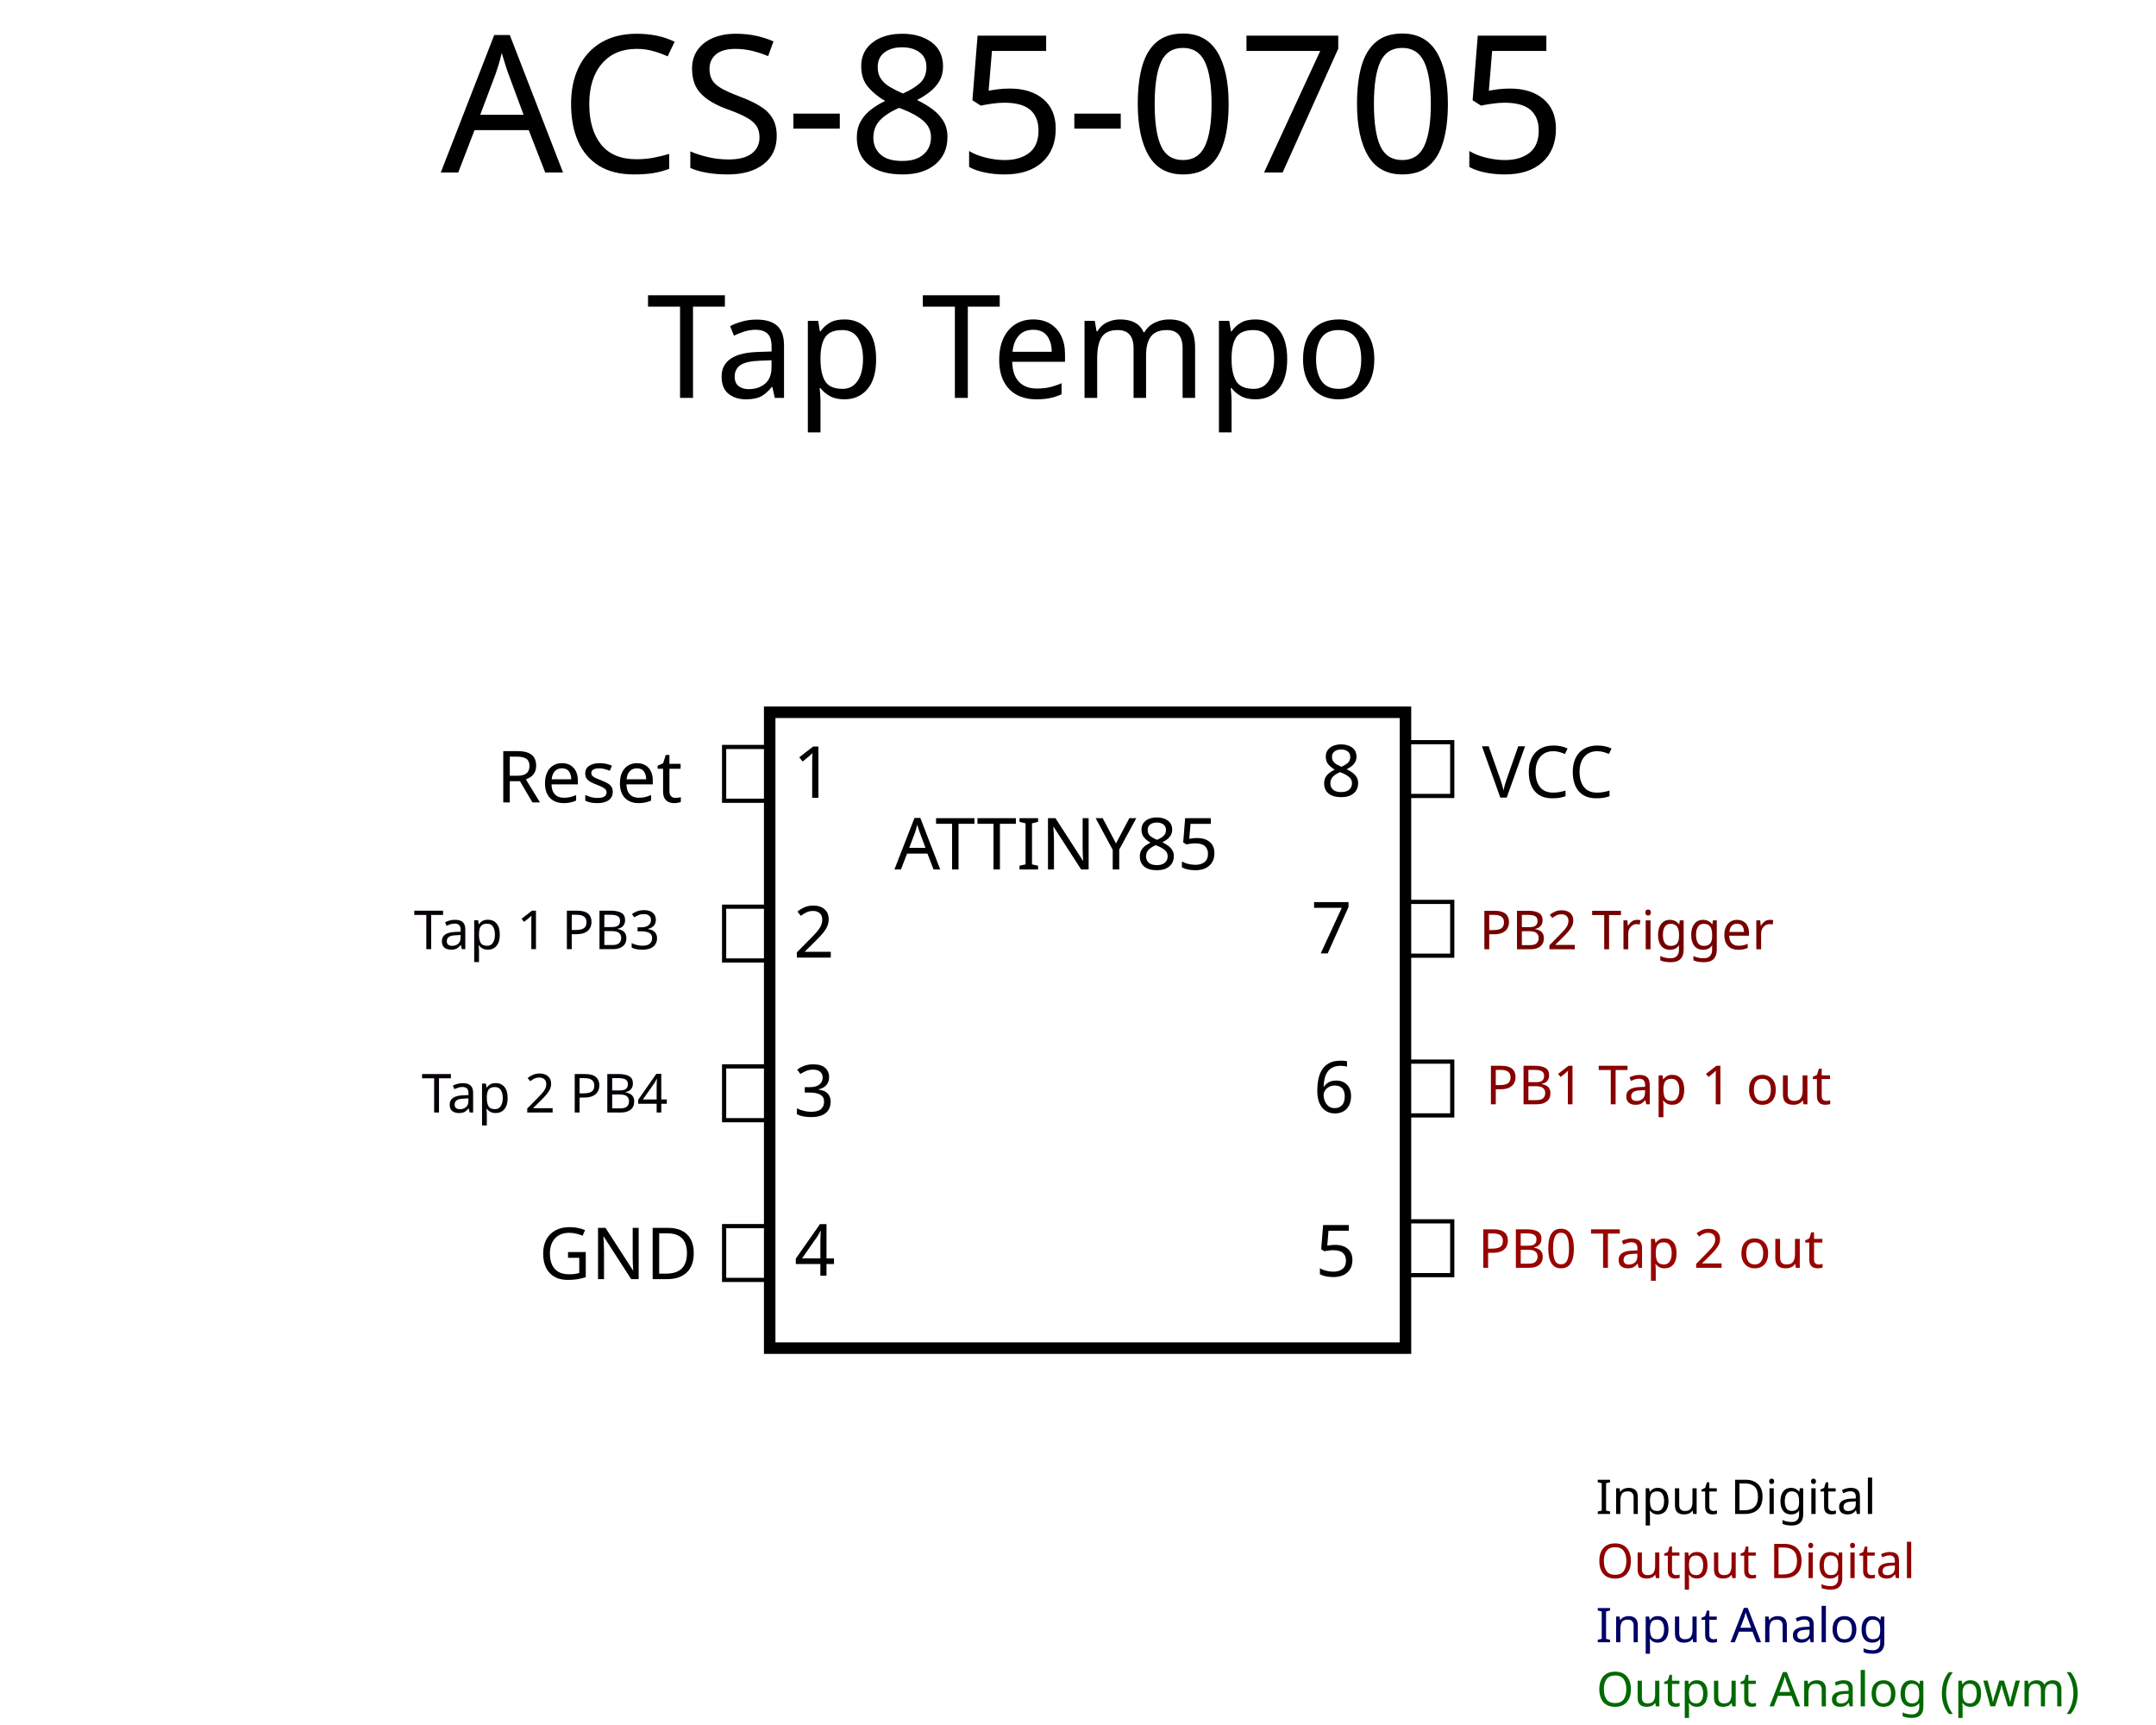
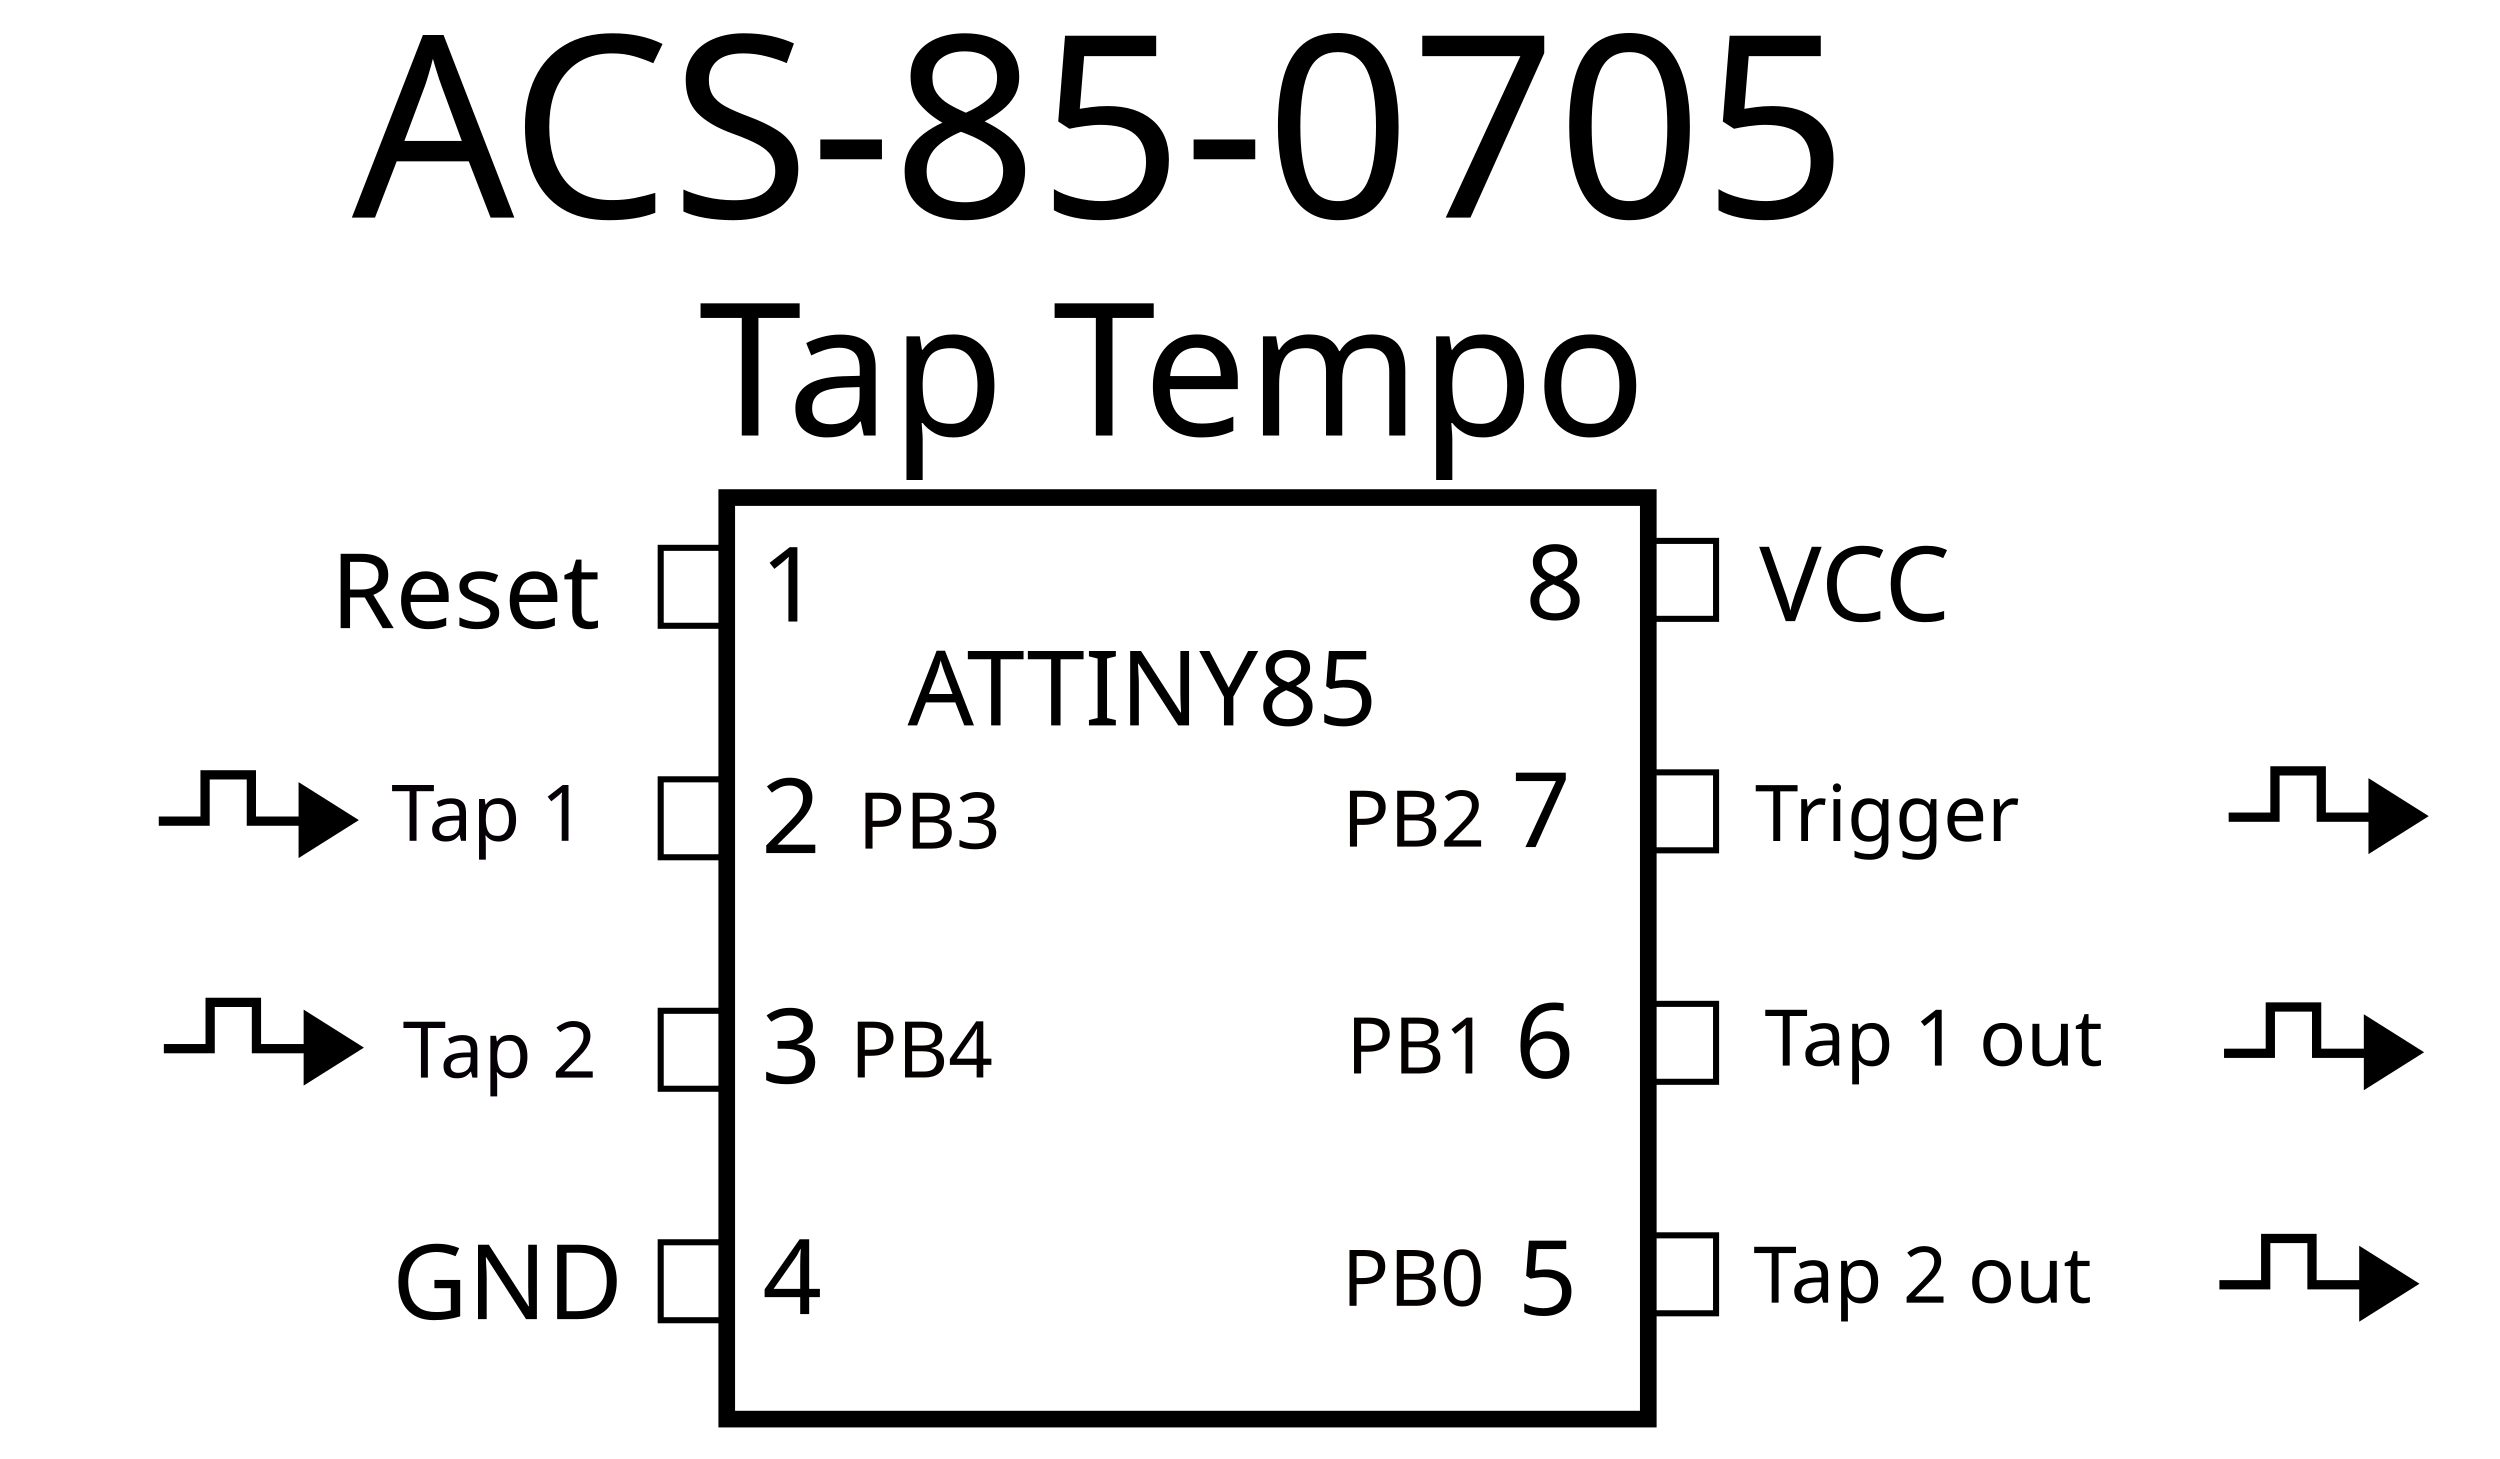
- <svg xmlns="http://www.w3.org/2000/svg" width="5in" height="4in" viewBox="0 0 450 360" id="svg2" version="1.1">
+ <svg xmlns="http://www.w3.org/2000/svg" width="3in" height="1.75in" viewBox="0 0 270 157.5" id="svg2" version="1.1">
  <defs id="defs4" />
-   <g id="layer1" transform="translate(0,-692.3622)">
-     <rect style="fill:none;fill-rule:evenodd;stroke:#000000;stroke-width:2.398;stroke-linecap:butt;stroke-linejoin:miter;stroke-miterlimit:4;stroke-dasharray:none;stroke-opacity:1" id="rect3344" width="132.702" height="132.702" x="160.649" y="841.011" />
-     <text xml:space="preserve" style="font-style:normal;font-weight:normal;font-size:40px;line-height:125%;font-family:sans-serif;letter-spacing:0px;word-spacing:0px;fill:#000000;fill-opacity:1;stroke:none;stroke-width:1px;stroke-linecap:butt;stroke-linejoin:miter;stroke-opacity:1" x="165.49" y="858.862" id="text4146">
-       <tspan id="tspan4148" x="165.49" y="858.862" style="font-size:15px">1</tspan>
+   <g id="layer1" transform="translate(0,-894.8622)">
+     <rect style="fill:none;fill-rule:evenodd;stroke:#000000;stroke-width:1.798;stroke-linecap:butt;stroke-linejoin:miter;stroke-miterlimit:4;stroke-dasharray:none;stroke-opacity:1" id="rect3344" width="99.527" height="99.527" x="78.488" y="948.599" />
+     <text xml:space="preserve" style="font-style:normal;font-weight:normal;font-size:30px;line-height:125%;font-family:sans-serif;letter-spacing:0px;word-spacing:0px;fill:#000000;fill-opacity:1;stroke:none;stroke-width:1px;stroke-linecap:butt;stroke-linejoin:miter;stroke-opacity:1" x="82.119" y="961.987" id="text4146">
+       <tspan id="tspan4148" x="82.119" y="961.987" style="font-size:11.25px">1</tspan>
    </text>
-     <text xml:space="preserve" style="font-style:normal;font-weight:normal;font-size:40px;line-height:125%;font-family:sans-serif;letter-spacing:0px;word-spacing:0px;fill:#000000;fill-opacity:1;stroke:none;stroke-width:1px;stroke-linecap:butt;stroke-linejoin:miter;stroke-opacity:1" x="165.607" y="892.206" id="text4146-0">
-       <tspan id="tspan4148-1" x="165.607" y="892.206" style="font-size:15px">2</tspan>
+     <text xml:space="preserve" style="font-style:normal;font-weight:normal;font-size:30px;line-height:125%;font-family:sans-serif;letter-spacing:0px;word-spacing:0px;fill:#000000;fill-opacity:1;stroke:none;stroke-width:1px;stroke-linecap:butt;stroke-linejoin:miter;stroke-opacity:1" x="82.207" y="986.995" id="text4146-0">
+       <tspan id="tspan4148-1" x="82.207" y="986.995" style="font-size:11.25px">2</tspan>
    </text>
-     <text xml:space="preserve" style="font-style:normal;font-weight:normal;font-size:40px;line-height:125%;font-family:sans-serif;letter-spacing:0px;word-spacing:0px;fill:#000000;fill-opacity:1;stroke:none;stroke-width:1px;stroke-linecap:butt;stroke-linejoin:miter;stroke-opacity:1" x="165.662" y="925.34" id="text4146-7">
-       <tspan id="tspan4148-4" x="165.662" y="925.34" style="font-size:15px">3</tspan>
+     <text xml:space="preserve" style="font-style:normal;font-weight:normal;font-size:30px;line-height:125%;font-family:sans-serif;letter-spacing:0px;word-spacing:0px;fill:#000000;fill-opacity:1;stroke:none;stroke-width:1px;stroke-linecap:butt;stroke-linejoin:miter;stroke-opacity:1" x="82.248" y="1011.846" id="text4146-7">
+       <tspan id="tspan4148-4" x="82.248" y="1011.846" style="font-size:11.25px">3</tspan>
    </text>
-     <text xml:space="preserve" style="font-style:normal;font-weight:normal;font-size:40px;line-height:125%;font-family:sans-serif;letter-spacing:0px;word-spacing:0px;fill:#000000;fill-opacity:1;stroke:none;stroke-width:1px;stroke-linecap:butt;stroke-linejoin:miter;stroke-opacity:1" x="165.79" y="958.589" id="text4146-9">
-       <tspan id="tspan4148-8" x="165.79" y="958.589" style="font-size:15px">4</tspan>
+     <text xml:space="preserve" style="font-style:normal;font-weight:normal;font-size:30px;line-height:125%;font-family:sans-serif;letter-spacing:0px;word-spacing:0px;fill:#000000;fill-opacity:1;stroke:none;stroke-width:1px;stroke-linecap:butt;stroke-linejoin:miter;stroke-opacity:1" x="82.344" y="1036.782" id="text4146-9">
+       <tspan id="tspan4148-8" x="82.344" y="1036.782" style="font-size:11.25px">4</tspan>
    </text>
-     <text xml:space="preserve" style="font-style:normal;font-weight:normal;font-size:40px;line-height:125%;font-family:sans-serif;letter-spacing:0px;word-spacing:0px;fill:#000000;fill-opacity:1;stroke:none;stroke-width:1px;stroke-linecap:butt;stroke-linejoin:miter;stroke-opacity:1" x="274.556" y="958.723" id="text4146-1">
-       <tspan id="tspan4148-2" x="274.556" y="958.723" style="font-size:15px">5</tspan>
+     <text xml:space="preserve" style="font-style:normal;font-weight:normal;font-size:30px;line-height:125%;font-family:sans-serif;letter-spacing:0px;word-spacing:0px;fill:#000000;fill-opacity:1;stroke:none;stroke-width:1px;stroke-linecap:butt;stroke-linejoin:miter;stroke-opacity:1" x="163.918" y="1036.883" id="text4146-1">
+       <tspan id="tspan4148-2" x="163.918" y="1036.883" style="font-size:11.25px">5</tspan>
    </text>
-     <text xml:space="preserve" style="font-style:normal;font-weight:normal;font-size:40px;line-height:125%;font-family:sans-serif;letter-spacing:0px;word-spacing:0px;fill:#000000;fill-opacity:1;stroke:none;stroke-width:1px;stroke-linecap:butt;stroke-linejoin:miter;stroke-opacity:1" x="274.114" y="924.574" id="text4146-2">
-       <tspan id="tspan4148-7" x="274.114" y="924.574" style="font-size:15px">6</tspan>
+     <text xml:space="preserve" style="font-style:normal;font-weight:normal;font-size:30px;line-height:125%;font-family:sans-serif;letter-spacing:0px;word-spacing:0px;fill:#000000;fill-opacity:1;stroke:none;stroke-width:1px;stroke-linecap:butt;stroke-linejoin:miter;stroke-opacity:1" x="163.587" y="1011.271" id="text4146-2">
+       <tspan id="tspan4148-7" x="163.587" y="1011.271" style="font-size:11.25px">6</tspan>
    </text>
-     <text xml:space="preserve" style="font-style:normal;font-weight:normal;font-size:40px;line-height:125%;font-family:sans-serif;letter-spacing:0px;word-spacing:0px;fill:#000000;fill-opacity:1;stroke:none;stroke-width:1px;stroke-linecap:butt;stroke-linejoin:miter;stroke-opacity:1" x="273.618" y="891.333" id="text4146-8">
-       <tspan id="tspan4148-3" x="273.618" y="891.333" style="font-size:15px">7</tspan>
+     <text xml:space="preserve" style="font-style:normal;font-weight:normal;font-size:30px;line-height:125%;font-family:sans-serif;letter-spacing:0px;word-spacing:0px;fill:#000000;fill-opacity:1;stroke:none;stroke-width:1px;stroke-linecap:butt;stroke-linejoin:miter;stroke-opacity:1" x="163.215" y="986.341" id="text4146-8">
+       <tspan id="tspan4148-3" x="163.215" y="986.341" style="font-size:11.25px">7</tspan>
    </text>
-     <text xml:space="preserve" style="font-style:normal;font-weight:normal;font-size:40px;line-height:125%;font-family:sans-serif;letter-spacing:0px;word-spacing:0px;fill:#000000;fill-opacity:1;stroke:none;stroke-width:1px;stroke-linecap:butt;stroke-linejoin:miter;stroke-opacity:1" x="275.64" y="858.569" id="text4146-8-5">
-       <tspan id="tspan4148-3-6" x="275.64" y="858.569" style="font-size:15px">8</tspan>
+     <text xml:space="preserve" style="font-style:normal;font-weight:normal;font-size:30px;line-height:125%;font-family:sans-serif;letter-spacing:0px;word-spacing:0px;fill:#000000;fill-opacity:1;stroke:none;stroke-width:1px;stroke-linecap:butt;stroke-linejoin:miter;stroke-opacity:1" x="164.732" y="961.767" id="text4146-8-5">
+       <tspan id="tspan4148-3-6" x="164.732" y="961.767" style="font-size:11.25px">8</tspan>
    </text>
-     <text xml:space="preserve" style="font-style:normal;font-weight:normal;font-size:40px;line-height:125%;font-family:sans-serif;letter-spacing:0px;word-spacing:0px;fill:#000000;fill-opacity:1;stroke:none;stroke-width:1px;stroke-linecap:butt;stroke-linejoin:miter;stroke-opacity:1" x="92" y="728.362" id="text4262">
-       <tspan id="tspan4264" x="92" y="728.362">ACS-85-0705</tspan>
+     <text xml:space="preserve" style="font-style:normal;font-weight:normal;font-size:40px;line-height:125%;font-family:sans-serif;letter-spacing:0px;word-spacing:0px;fill:#000000;fill-opacity:1;stroke:none;stroke-width:1px;stroke-linecap:butt;stroke-linejoin:miter;stroke-opacity:1" x="38" y="918.362" id="text4262">
+       <tspan id="tspan4264" x="38" y="918.362" style="font-size:27.5px">ACS-85-0705</tspan>
    </text>
-     <rect style="fill:none;fill-opacity:1;stroke:#000000;stroke-width:0.875;stroke-miterlimit:4;stroke-dasharray:none;stroke-opacity:1" id="rect4266" width="10.225" height="11.225" x="151.137" y="848.25" />
-     <rect style="fill:none;fill-opacity:1;stroke:#000000;stroke-width:0.875;stroke-miterlimit:4;stroke-dasharray:none;stroke-opacity:1" id="rect4266-7-9-4" width="10.225" height="11.225" x="151.137" y="948.25" />
-     <rect style="fill:none;fill-opacity:1;stroke:#000000;stroke-width:0.875;stroke-miterlimit:4;stroke-dasharray:none;stroke-opacity:1" id="rect4266-7-9-45" width="10.225" height="11.225" x="151.137" y="914.916" />
-     <rect style="fill:none;fill-opacity:1;stroke:#000000;stroke-width:0.875;stroke-miterlimit:4;stroke-dasharray:none;stroke-opacity:1" id="rect4266-7-9-5" width="10.225" height="11.225" x="151.137" y="881.583" />
-     <rect style="fill:none;fill-opacity:1;stroke:#000000;stroke-width:0.875;stroke-miterlimit:4;stroke-dasharray:none;stroke-opacity:1" id="rect4266-5" width="10.225" height="11.225" x="292.887" y="847.25" />
-     <rect style="fill:none;fill-opacity:1;stroke:#000000;stroke-width:0.875;stroke-miterlimit:4;stroke-dasharray:none;stroke-opacity:1" id="rect4266-7-9-4-4" width="10.225" height="11.225" x="292.887" y="947.25" />
-     <rect style="fill:none;fill-opacity:1;stroke:#000000;stroke-width:0.875;stroke-miterlimit:4;stroke-dasharray:none;stroke-opacity:1" id="rect4266-7-9-45-1" width="10.225" height="11.225" x="292.887" y="913.916" />
-     <rect style="fill:none;fill-opacity:1;stroke:#000000;stroke-width:0.875;stroke-miterlimit:4;stroke-dasharray:none;stroke-opacity:1" id="rect4266-7-9-5-8" width="10.225" height="11.225" x="292.887" y="880.583" />
-     <text xml:space="preserve" style="font-style:normal;font-weight:normal;font-size:40px;line-height:125%;font-family:sans-serif;letter-spacing:0px;word-spacing:0px;fill:#000000;fill-opacity:1;stroke:none;stroke-width:1px;stroke-linecap:butt;stroke-linejoin:miter;stroke-opacity:1" x="186.684" y="873.815" id="text4146-7-22">
-       <tspan id="tspan4148-4-3" x="186.684" y="873.815" style="font-size:15px">ATTINY85</tspan>
+     <rect style="fill:none;fill-opacity:1;stroke:#000000;stroke-width:0.656;stroke-miterlimit:4;stroke-dasharray:none;stroke-opacity:1" id="rect4266" width="7.669" height="8.419" x="71.355" y="954.028" />
+     <rect style="fill:none;fill-opacity:1;stroke:#000000;stroke-width:0.656;stroke-miterlimit:4;stroke-dasharray:none;stroke-opacity:1" id="rect4266-7-9-4" width="7.669" height="8.419" x="71.355" y="1029.028" />
+     <rect style="fill:none;fill-opacity:1;stroke:#000000;stroke-width:0.656;stroke-miterlimit:4;stroke-dasharray:none;stroke-opacity:1" id="rect4266-7-9-45" width="7.669" height="8.419" x="71.355" y="1004.028" />
+     <rect style="fill:none;fill-opacity:1;stroke:#000000;stroke-width:0.656;stroke-miterlimit:4;stroke-dasharray:none;stroke-opacity:1" id="rect4266-7-9-5" width="7.669" height="8.419" x="71.355" y="979.028" />
+     <rect style="fill:none;fill-opacity:1;stroke:#000000;stroke-width:0.656;stroke-miterlimit:4;stroke-dasharray:none;stroke-opacity:1" id="rect4266-5" width="7.669" height="8.419" x="177.667" y="953.278" />
+     <rect style="fill:none;fill-opacity:1;stroke:#000000;stroke-width:0.656;stroke-miterlimit:4;stroke-dasharray:none;stroke-opacity:1" id="rect4266-7-9-4-4" width="7.669" height="8.419" x="177.667" y="1028.278" />
+     <rect style="fill:none;fill-opacity:1;stroke:#000000;stroke-width:0.656;stroke-miterlimit:4;stroke-dasharray:none;stroke-opacity:1" id="rect4266-7-9-45-1" width="7.669" height="8.419" x="177.667" y="1003.278" />
+     <rect style="fill:none;fill-opacity:1;stroke:#000000;stroke-width:0.656;stroke-miterlimit:4;stroke-dasharray:none;stroke-opacity:1" id="rect4266-7-9-5-8" width="7.669" height="8.419" x="177.667" y="978.278" />
+     <text xml:space="preserve" style="font-style:normal;font-weight:normal;font-size:30px;line-height:125%;font-family:sans-serif;letter-spacing:0px;word-spacing:0px;fill:#000000;fill-opacity:1;stroke:none;stroke-width:1px;stroke-linecap:butt;stroke-linejoin:miter;stroke-opacity:1" x="98.015" y="973.202" id="text4146-7-22">
+       <tspan id="tspan4148-4-3" x="98.015" y="973.202" style="font-size:11.25px">ATTINY85</tspan>
    </text>
-     <text xml:space="preserve" style="font-style:normal;font-weight:normal;font-size:40px;line-height:125%;font-family:sans-serif;letter-spacing:0px;word-spacing:0px;fill:#000000;fill-opacity:1;stroke:none;stroke-width:1px;stroke-linecap:butt;stroke-linejoin:miter;stroke-opacity:1" x="112.45" y="959.315" id="text4146-7-22-4">
-       <tspan id="tspan4148-4-3-8" x="112.45" y="959.315" style="font-size:15px">GND</tspan>
+     <text xml:space="preserve" style="font-style:normal;font-weight:normal;font-size:30px;line-height:125%;font-family:sans-serif;letter-spacing:0px;word-spacing:0px;fill:#000000;fill-opacity:1;stroke:none;stroke-width:1px;stroke-linecap:butt;stroke-linejoin:miter;stroke-opacity:1" x="42.339" y="1037.327" id="text4146-7-22-4">
+       <tspan id="tspan4148-4-3-8" x="42.339" y="1037.327" style="font-size:11.25px">GND</tspan>
    </text>
-     <text xml:space="preserve" style="font-style:normal;font-weight:normal;font-size:40px;line-height:125%;font-family:sans-serif;letter-spacing:0px;word-spacing:0px;fill:#000000;fill-opacity:1;stroke:none;stroke-width:1px;stroke-linecap:butt;stroke-linejoin:miter;stroke-opacity:1" x="309.314" y="858.808" id="text4146-7-22-4-9">
-       <tspan id="tspan4148-4-3-8-0" x="309.314" y="858.808" style="font-size:15px">VCC</tspan>
+     <text xml:space="preserve" style="font-style:normal;font-weight:normal;font-size:30px;line-height:125%;font-family:sans-serif;letter-spacing:0px;word-spacing:0px;fill:#000000;fill-opacity:1;stroke:none;stroke-width:1px;stroke-linecap:butt;stroke-linejoin:miter;stroke-opacity:1" x="189.987" y="961.946" id="text4146-7-22-4-9">
+       <tspan id="tspan4148-4-3-8-0" x="189.987" y="961.946" style="font-size:11.25px">VCC</tspan>
    </text>
-     <text xml:space="preserve" style="font-style:normal;font-weight:normal;font-size:40px;line-height:125%;font-family:sans-serif;letter-spacing:0px;word-spacing:0px;fill:#000000;fill-opacity:1;stroke:none;stroke-width:1px;stroke-linecap:butt;stroke-linejoin:miter;stroke-opacity:1" x="103.59" y="859.815" id="text4146-7-22-4-9-0">
-       <tspan id="tspan4148-4-3-8-0-8" x="103.59" y="859.815" style="font-size:15px">Reset</tspan>
+     <text xml:space="preserve" style="font-style:normal;font-weight:normal;font-size:30px;line-height:125%;font-family:sans-serif;letter-spacing:0px;word-spacing:0px;fill:#000000;fill-opacity:1;stroke:none;stroke-width:1px;stroke-linecap:butt;stroke-linejoin:miter;stroke-opacity:1" x="35.694" y="962.702" id="text4146-7-22-4-9-0">
+       <tspan id="tspan4148-4-3-8-0-8" x="35.694" y="962.702" style="font-size:11.25px">Reset</tspan>
    </text>
-     <text xml:space="preserve" style="font-style:normal;font-weight:normal;font-size:40px;line-height:125%;font-family:sans-serif;letter-spacing:0px;word-spacing:0px;fill:#000000;fill-opacity:1;stroke:none;stroke-width:1px;stroke-linecap:butt;stroke-linejoin:miter;stroke-opacity:1" x="310.09" y="922.815" id="text4146-7-22-4-9-2">
-       <tspan id="tspan4148-4-3-8-0-2" x="310.09" y="922.815" style="font-size:11.25px;fill:#880000;fill-opacity:1">PB1 Tap 1 out</tspan>
+     <text xml:space="preserve" style="font-style:normal;font-weight:normal;font-size:30px;line-height:125%;font-family:sans-serif;letter-spacing:0px;word-spacing:0px;fill:#000000;fill-opacity:1;stroke:none;stroke-width:1px;stroke-linecap:butt;stroke-linejoin:miter;stroke-opacity:1;" x="190.569" y="1009.952" id="text4146-7-22-4-9-2">
+       <tspan id="tspan4148-4-3-8-0-2" x="190.569" y="1009.952" style="font-size:8.438px;fill:#000000;fill-opacity:1;">Tap 1 out</tspan>
    </text>
-     <text xml:space="preserve" style="font-style:normal;font-weight:normal;font-size:40px;line-height:125%;font-family:sans-serif;letter-spacing:0px;word-spacing:0px;fill:#000000;fill-opacity:1;stroke:none;stroke-width:1px;stroke-linecap:butt;stroke-linejoin:miter;stroke-opacity:1" x="308.494" y="956.949" id="text4146-7-22-4-9-2-4">
-       <tspan id="tspan4148-4-3-8-0-2-5" x="308.494" y="956.949" style="font-size:11.25px;fill:#980400;fill-opacity:1">PB0 Tap 2 out</tspan>
+     <text xml:space="preserve" style="font-style:normal;font-weight:normal;font-size:30px;line-height:125%;font-family:sans-serif;letter-spacing:0px;word-spacing:0px;fill:#000000;fill-opacity:1;stroke:none;stroke-width:1px;stroke-linecap:butt;stroke-linejoin:miter;stroke-opacity:1;" x="189.372" y="1035.552" id="text4146-7-22-4-9-2-4">
+       <tspan id="tspan4148-4-3-8-0-2-5" x="189.372" y="1035.552" style="font-size:8.438px;fill:#000000;fill-opacity:1;">Tap 2 out</tspan>
    </text>
-     <text xml:space="preserve" style="font-style:normal;font-weight:normal;font-size:40px;line-height:125%;font-family:sans-serif;letter-spacing:0px;word-spacing:0px;fill:#000000;fill-opacity:1;stroke:none;stroke-width:1px;stroke-linecap:butt;stroke-linejoin:miter;stroke-opacity:1" x="308.722" y="890.466" id="text4146-7-22-4-9-2-7">
-       <tspan id="tspan4148-4-3-8-0-2-2" x="308.722" y="890.466" style="font-size:11.25px;fill:#740000;fill-opacity:1">PB2 Trigger</tspan>
+     <text xml:space="preserve" style="font-style:normal;font-weight:normal;font-size:30px;line-height:125%;font-family:sans-serif;letter-spacing:0px;word-spacing:0px;fill:#000000;fill-opacity:1;stroke:none;stroke-width:1px;stroke-linecap:butt;stroke-linejoin:miter;stroke-opacity:1;" x="189.543" y="985.69" id="text4146-7-22-4-9-2-7">
+       <tspan id="tspan4148-4-3-8-0-2-2" x="189.543" y="985.69" style="font-size:8.438px;fill:#000000;fill-opacity:1;">Trigger</tspan>
    </text>
-     <text xml:space="preserve" style="font-style:normal;font-weight:normal;font-size:40px;line-height:125%;font-family:sans-serif;letter-spacing:0px;word-spacing:0px;fill:#040006;fill-opacity:1;stroke:none;stroke-width:1px;stroke-linecap:butt;stroke-linejoin:miter;stroke-opacity:1;" x="87.989" y="924.537" id="text4146-7-22-4-9-2-7-7">
-       <tspan id="tspan4148-4-3-8-0-2-2-3" x="87.989" y="924.537" style="font-size:11.25px;fill:#040006;fill-opacity:1;">Tap 2 PB4</tspan>
+     <text xml:space="preserve" style="font-style:normal;font-weight:normal;font-size:30px;line-height:125%;font-family:sans-serif;letter-spacing:0px;word-spacing:0px;fill:#040006;fill-opacity:1;stroke:none;stroke-width:1px;stroke-linecap:butt;stroke-linejoin:miter;stroke-opacity:1" x="43.493" y="1011.243" id="text4146-7-22-4-9-2-7-7">
+       <tspan id="tspan4148-4-3-8-0-2-2-3" x="43.493" y="1011.243" style="font-size:8.438px;fill:#040006;fill-opacity:1">Tap 2</tspan>
    </text>
-     <flowRoot xml:space="preserve" id="flowRoot4541" style="fill:black;stroke:none;stroke-opacity:1;stroke-width:1px;stroke-linejoin:miter;stroke-linecap:butt;fill-opacity:1;font-family:sans-serif;font-style:normal;font-weight:normal;font-size:40px;line-height:125%;letter-spacing:0px;word-spacing:0px">
+     <flowRoot xml:space="preserve" id="flowRoot4541" style="font-style:normal;font-weight:normal;font-size:40px;line-height:125%;font-family:sans-serif;letter-spacing:0px;word-spacing:0px;fill:#000000;fill-opacity:1;stroke:none;stroke-width:1px;stroke-linecap:butt;stroke-linejoin:miter;stroke-opacity:1">
      <flowRegion id="flowRegion4543">
        <rect id="rect4545" width="28" height="54" x="91.5" y="267.5" />
      </flowRegion>
      <flowPara id="flowPara4547" />
    </flowRoot>
-     <text xml:space="preserve" style="font-style:normal;font-weight:normal;font-size:40px;line-height:125%;font-family:sans-serif;letter-spacing:0px;word-spacing:0px;fill:#040006;fill-opacity:1;stroke:none;stroke-width:1px;stroke-linecap:butt;stroke-linejoin:miter;stroke-opacity:1;" x="86.354" y="890.444" id="text4146-7-22-4-9-2-7-7-0-2">
-       <tspan id="tspan4148-4-3-8-0-2-2-3-8-3" x="86.354" y="890.444" style="font-size:11.25px;fill:#040006;fill-opacity:1;">Tap 1 PB3</tspan>
+     <text xml:space="preserve" style="font-style:normal;font-weight:normal;font-size:30px;line-height:125%;font-family:sans-serif;letter-spacing:0px;word-spacing:0px;fill:#040006;fill-opacity:1;stroke:none;stroke-width:1px;stroke-linecap:butt;stroke-linejoin:miter;stroke-opacity:1" x="42.267" y="985.673" id="text4146-7-22-4-9-2-7-7-0-2">
+       <tspan id="tspan4148-4-3-8-0-2-2-3-8-3" x="42.267" y="985.673" style="font-size:8.438px;fill:#040006;fill-opacity:1">Tap 1</tspan>
    </text>
-     <text xml:space="preserve" style="font-style:normal;font-weight:normal;font-size:10px;line-height:125%;font-family:sans-serif;letter-spacing:0px;word-spacing:0px;fill:#910000;fill-opacity:1;stroke:none;stroke-width:1px;stroke-linecap:butt;stroke-linejoin:miter;stroke-opacity:1" x="333.201" y="1021.705" id="text4146-7-22-4-9-2-7-7-0-2-9-5">
-       <tspan id="tspan4148-4-3-8-0-2-2-3-8-3-46-5" x="333.201" y="1021.705" style="font-size:10px;fill:#910000;fill-opacity:1">Output Digital</tspan>
+     <text xml:space="preserve" style="font-style:normal;font-weight:normal;font-size:40px;line-height:125%;font-family:sans-serif;letter-spacing:0px;word-spacing:0px;fill:#000000;fill-opacity:1;stroke:none;stroke-width:1px;stroke-linecap:butt;stroke-linejoin:miter;stroke-opacity:1" x="75.457" y="941.903" id="text4262-7">
+       <tspan id="tspan4264-0" x="75.457" y="941.903" style="font-size:20px">Tap Tempo</tspan>
    </text>
-     <text xml:space="preserve" style="font-style:normal;font-weight:normal;font-size:10px;line-height:125%;font-family:sans-serif;letter-spacing:0px;word-spacing:0px;fill:#000000;fill-opacity:1;stroke:none;stroke-width:1px;stroke-linecap:butt;stroke-linejoin:miter;stroke-opacity:1" x="333.08" y="1008.32" id="text4146-7-22-4-9-2-7-7-0-2-9-5-9">
-       <tspan id="tspan4148-4-3-8-0-2-2-3-8-3-46-5-5" x="333.08" y="1008.32" style="font-size:10px">Input Digital</tspan>
+     <g id="g4917" transform="translate(-180.6685,16.76385)">
+       <path id="path4202-3-3" d="m 197.816,966.782 5,0 0,-5 5,0 0,5 5,0 5,0 0,0" style="fill:none;fill-rule:evenodd;stroke:#000000;stroke-width:1px;stroke-linecap:butt;stroke-linejoin:miter;stroke-opacity:1" />
+       <path id="path4204-8-9" d="m 213.334,970.009 0,-6.679 5.301,3.34 z" style="fill:#000000;fill-rule:evenodd;stroke:#000000;stroke-width:0.841px;stroke-linecap:butt;stroke-linejoin:miter;stroke-opacity:1" />
+     </g>
+     <text xml:space="preserve" style="font-style:normal;font-weight:normal;font-size:30px;line-height:125%;font-family:sans-serif;letter-spacing:0px;word-spacing:0px;fill:#040000;fill-opacity:1;stroke:none;stroke-width:1px;stroke-linecap:butt;stroke-linejoin:miter;stroke-opacity:1" x="92.658" y="986.51" id="text4146-7-22-4-9-2-7-7-0-2-5">
+       <tspan id="tspan4148-4-3-8-0-2-2-3-8-3-9" x="92.658" y="986.51" style="font-size:8.438px;fill:#040000;fill-opacity:1">PB3</tspan>
    </text>
-     <text xml:space="preserve" style="font-style:normal;font-weight:normal;font-size:10px;line-height:125%;font-family:sans-serif;letter-spacing:0px;word-spacing:0px;fill:#000065;fill-opacity:1;stroke:none;stroke-width:1px;stroke-linecap:butt;stroke-linejoin:miter;stroke-opacity:1" x="333.08" y="1035.09" id="text4146-7-22-4-9-2-7-7-0-2-9-5-5">
-       <tspan id="tspan4148-4-3-8-0-2-2-3-8-3-46-5-3" x="333.08" y="1035.09" style="font-size:10px;fill:#000065;fill-opacity:1">Input Analog</tspan>
+     <text xml:space="preserve" style="font-style:normal;font-weight:normal;font-size:30px;line-height:125%;font-family:sans-serif;letter-spacing:0px;word-spacing:0px;fill:#040000;fill-opacity:1;stroke:none;stroke-width:1px;stroke-linecap:butt;stroke-linejoin:miter;stroke-opacity:1" x="89.628" y="1011.231" id="text4146-7-22-4-9-2-7-7-5">
+       <tspan id="tspan4148-4-3-8-0-2-2-3-3" x="89.628" y="1011.231" style="font-size:8.438px;fill:#040000;fill-opacity:1"> PB4</tspan>
    </text>
-     <text xml:space="preserve" style="font-style:normal;font-weight:normal;font-size:10px;line-height:125%;font-family:sans-serif;letter-spacing:0px;word-spacing:0px;fill:#006900;fill-opacity:1;stroke:none;stroke-width:1px;stroke-linecap:butt;stroke-linejoin:miter;stroke-opacity:1" x="333.201" y="1048.474" id="text4146-7-22-4-9-2-7-7-0-2-9-5-5-7">
-       <tspan id="tspan4148-4-3-8-0-2-2-3-8-3-46-5-3-6" x="333.201" y="1048.474" style="font-size:10px;fill:#006900;fill-opacity:1">Output Analog (pwm)</tspan>
+     <text xml:space="preserve" style="font-style:normal;font-weight:normal;font-size:30px;line-height:125%;font-family:sans-serif;letter-spacing:0px;word-spacing:0px;fill:#040000;fill-opacity:1;stroke:none;stroke-width:1px;stroke-linecap:butt;stroke-linejoin:miter;stroke-opacity:1" x="144.98" y="986.295" id="text4146-7-22-4-9-2-7-71">
+       <tspan id="tspan4148-4-3-8-0-2-2-32" x="144.98" y="986.295" style="font-size:8.438px;fill:#040000;fill-opacity:1">PB2</tspan>
    </text>
-     <text xml:space="preserve" style="font-style:normal;font-weight:normal;font-size:40px;line-height:125%;font-family:sans-serif;letter-spacing:0px;word-spacing:0px;fill:#000000;fill-opacity:1;stroke:none;stroke-width:1px;stroke-linecap:butt;stroke-linejoin:miter;stroke-opacity:1" x="134.957" y="775.403" id="text4262-7">
-       <tspan id="tspan4264-0" x="134.957" y="775.403" style="font-size:30px">Tap Tempo</tspan>
+     <text xml:space="preserve" style="font-style:normal;font-weight:normal;font-size:30px;line-height:125%;font-family:sans-serif;letter-spacing:0px;word-spacing:0px;fill:#040000;fill-opacity:1;stroke:none;stroke-width:1px;stroke-linecap:butt;stroke-linejoin:miter;stroke-opacity:1" x="145.42" y="1010.795" id="text4146-7-22-4-9-2-2">
+       <tspan id="tspan4148-4-3-8-0-2-3" x="145.42" y="1010.795" style="font-size:8.438px;fill:#040000;fill-opacity:1">PB1</tspan>
    </text>
+     <text xml:space="preserve" style="font-style:normal;font-weight:normal;font-size:30px;line-height:125%;font-family:sans-serif;letter-spacing:0px;word-spacing:0px;fill:#040000;fill-opacity:1;stroke:none;stroke-width:1px;stroke-linecap:butt;stroke-linejoin:miter;stroke-opacity:1" x="144.935" y="1035.89" id="text4146-7-22-4-9-2-4-5">
+       <tspan id="tspan4148-4-3-8-0-2-5-1" x="144.935" y="1035.89" style="font-size:8.438px;fill:#040000;fill-opacity:1">PB0</tspan>
+     </text>
+     <g id="g4917-3" transform="translate(-180.12,41.33548)">
+       <path id="path4202-3-3-5" d="m 197.816,966.782 5,0 0,-5 5,0 0,5 5,0 5,0 0,0" style="fill:none;fill-rule:evenodd;stroke:#000000;stroke-width:1px;stroke-linecap:butt;stroke-linejoin:miter;stroke-opacity:1" />
+       <path id="path4204-8-9-5" d="m 213.334,970.009 0,-6.679 5.301,3.34 z" style="fill:#000000;fill-rule:evenodd;stroke:#000000;stroke-width:0.841px;stroke-linecap:butt;stroke-linejoin:miter;stroke-opacity:1" />
+     </g>
+     <g id="g4917-0" transform="translate(42.88004,16.33548)">
+       <path id="path4202-3-3-7" d="m 197.816,966.782 5,0 0,-5 5,0 0,5 5,0 5,0 0,0" style="fill:none;fill-rule:evenodd;stroke:#000000;stroke-width:1px;stroke-linecap:butt;stroke-linejoin:miter;stroke-opacity:1" />
+       <path id="path4204-8-9-7" d="m 213.334,970.009 0,-6.679 5.301,3.34 z" style="fill:#000000;fill-rule:evenodd;stroke:#000000;stroke-width:0.841px;stroke-linecap:butt;stroke-linejoin:miter;stroke-opacity:1" />
+     </g>
+     <g id="g4917-0-5" transform="translate(42.38004,41.83548)">
+       <path id="path4202-3-3-7-6" d="m 197.816,966.782 5,0 0,-5 5,0 0,5 5,0 5,0 0,0" style="fill:none;fill-rule:evenodd;stroke:#000000;stroke-width:1px;stroke-linecap:butt;stroke-linejoin:miter;stroke-opacity:1" />
+       <path id="path4204-8-9-7-0" d="m 213.334,970.009 0,-6.679 5.301,3.34 z" style="fill:#000000;fill-rule:evenodd;stroke:#000000;stroke-width:0.841px;stroke-linecap:butt;stroke-linejoin:miter;stroke-opacity:1" />
+     </g>
+     <g id="g4917-0-0" transform="translate(41.88004,66.83548)">
+       <path id="path4202-3-3-7-60" d="m 197.816,966.782 5,0 0,-5 5,0 0,5 5,0 5,0 0,0" style="fill:none;fill-rule:evenodd;stroke:#000000;stroke-width:1px;stroke-linecap:butt;stroke-linejoin:miter;stroke-opacity:1" />
+       <path id="path4204-8-9-7-5" d="m 213.334,970.009 0,-6.679 5.301,3.34 z" style="fill:#000000;fill-rule:evenodd;stroke:#000000;stroke-width:0.841px;stroke-linecap:butt;stroke-linejoin:miter;stroke-opacity:1" />
+     </g>
  </g>
</svg>
